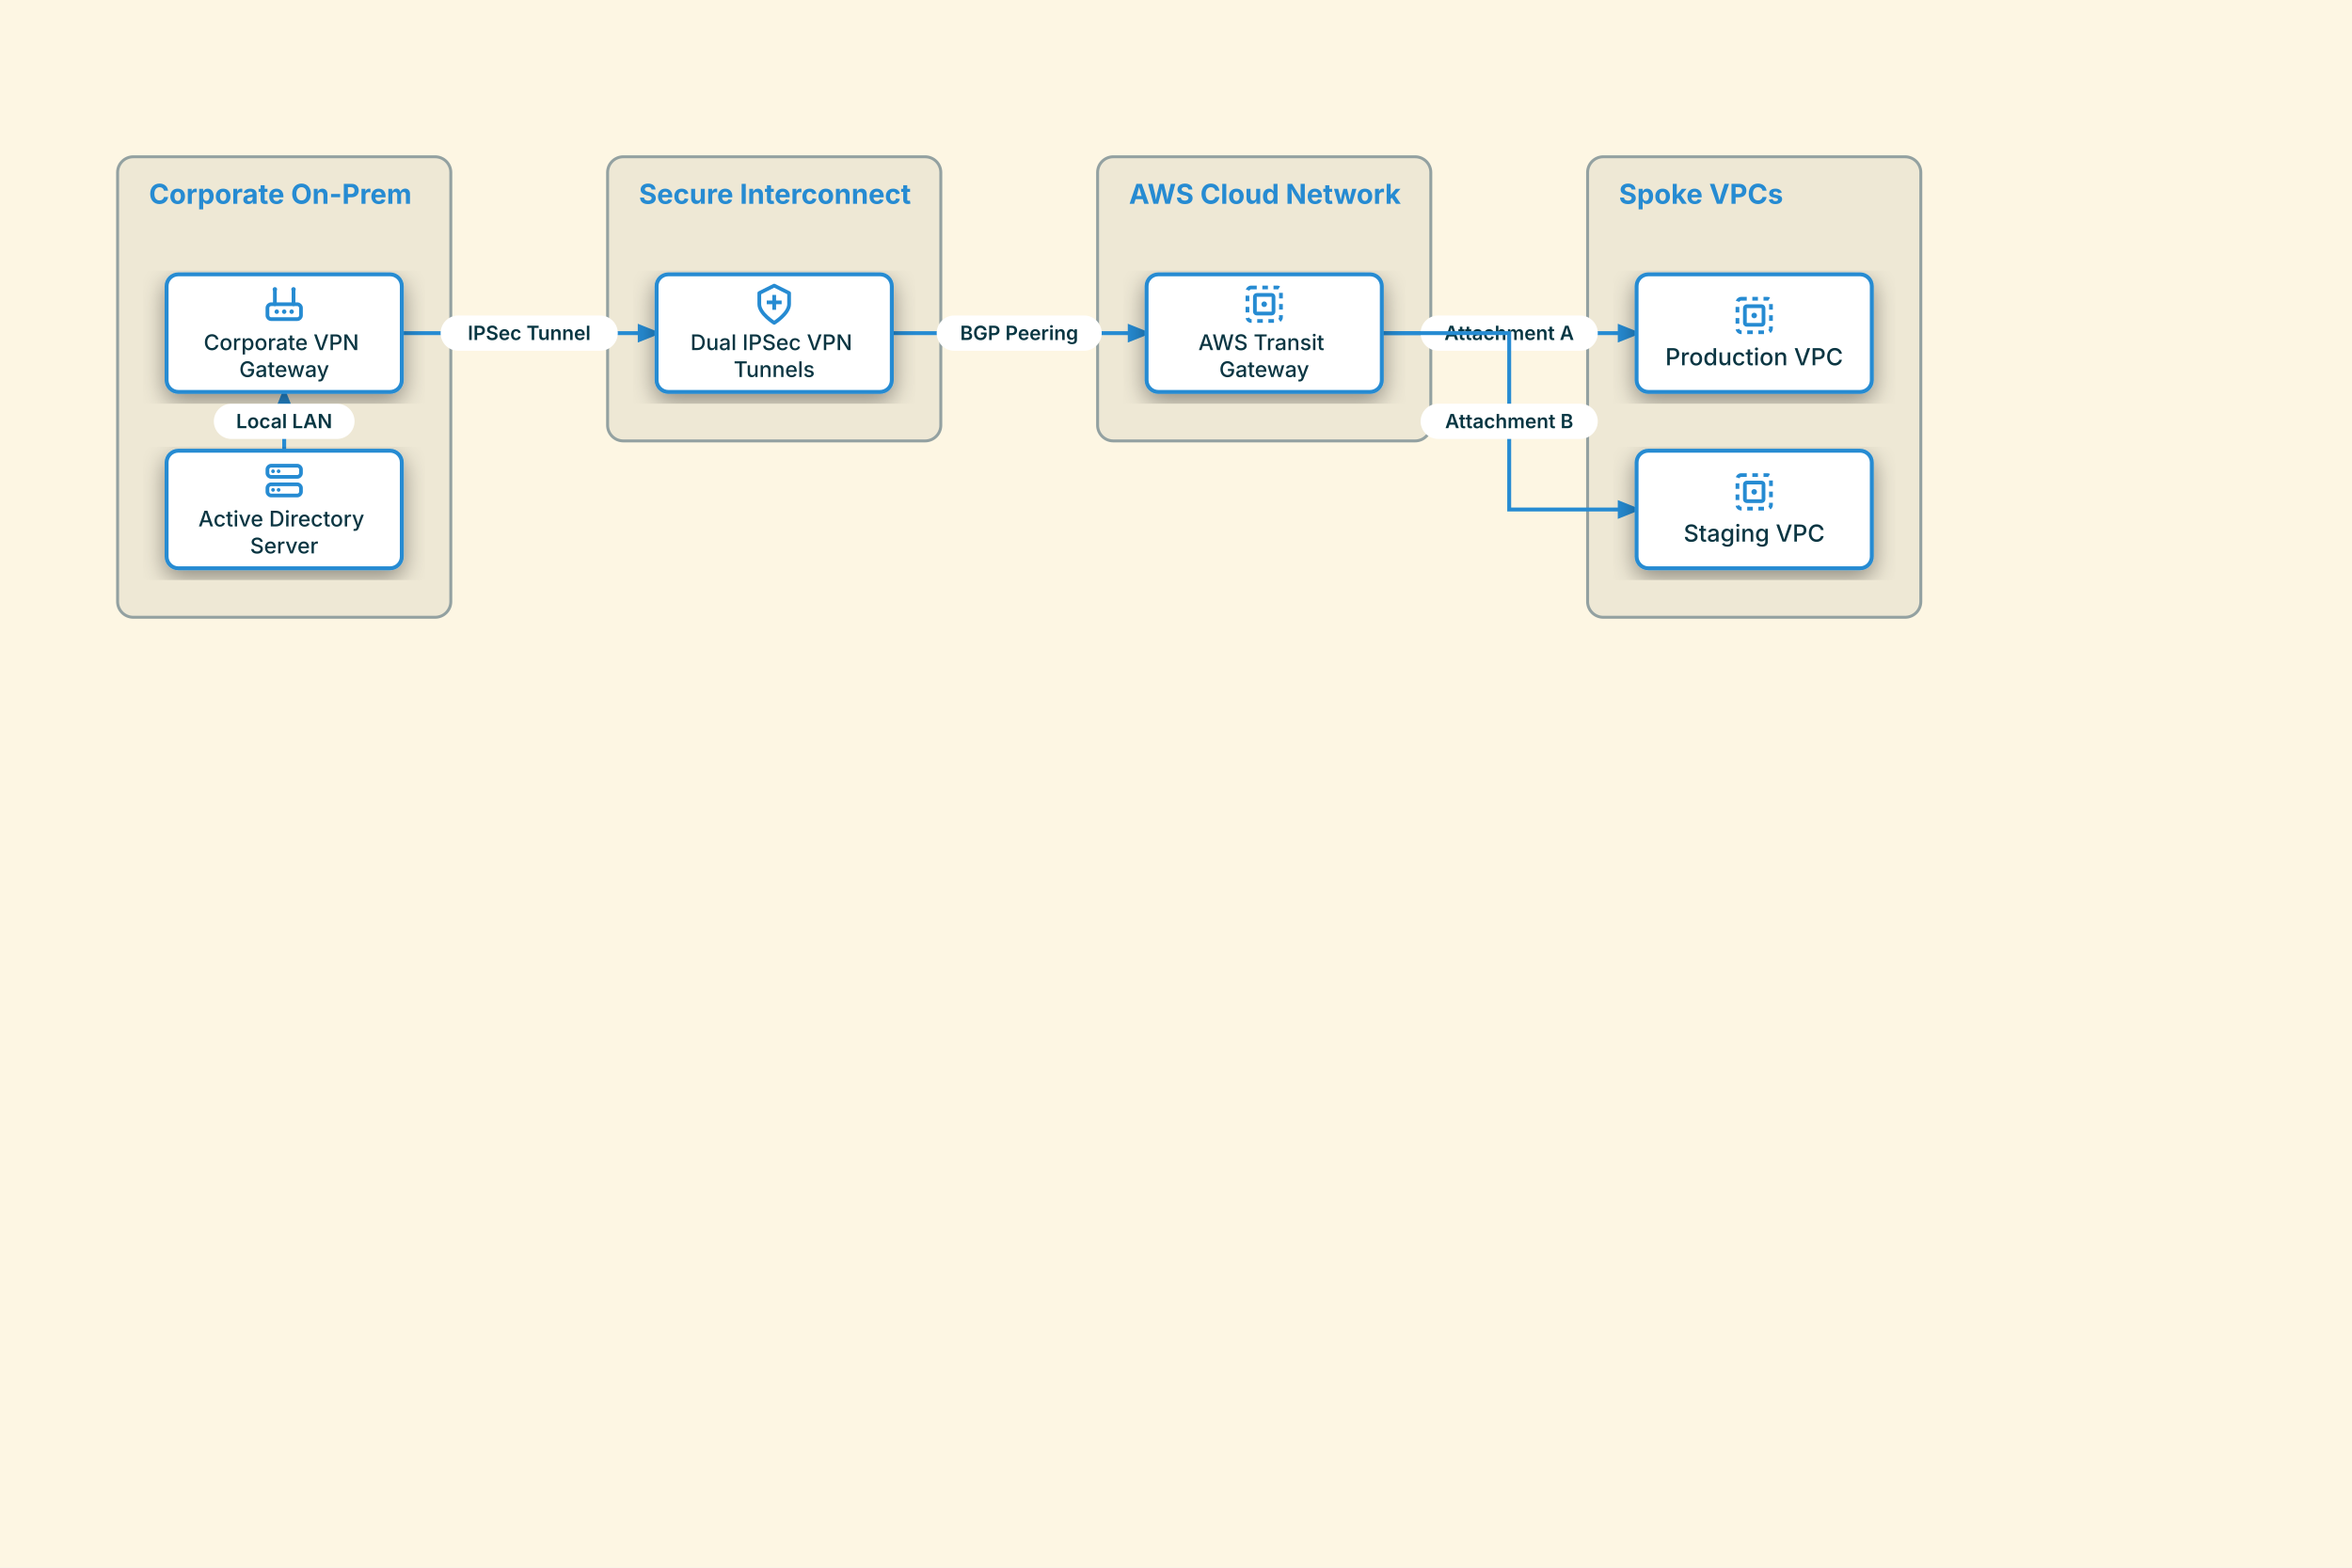
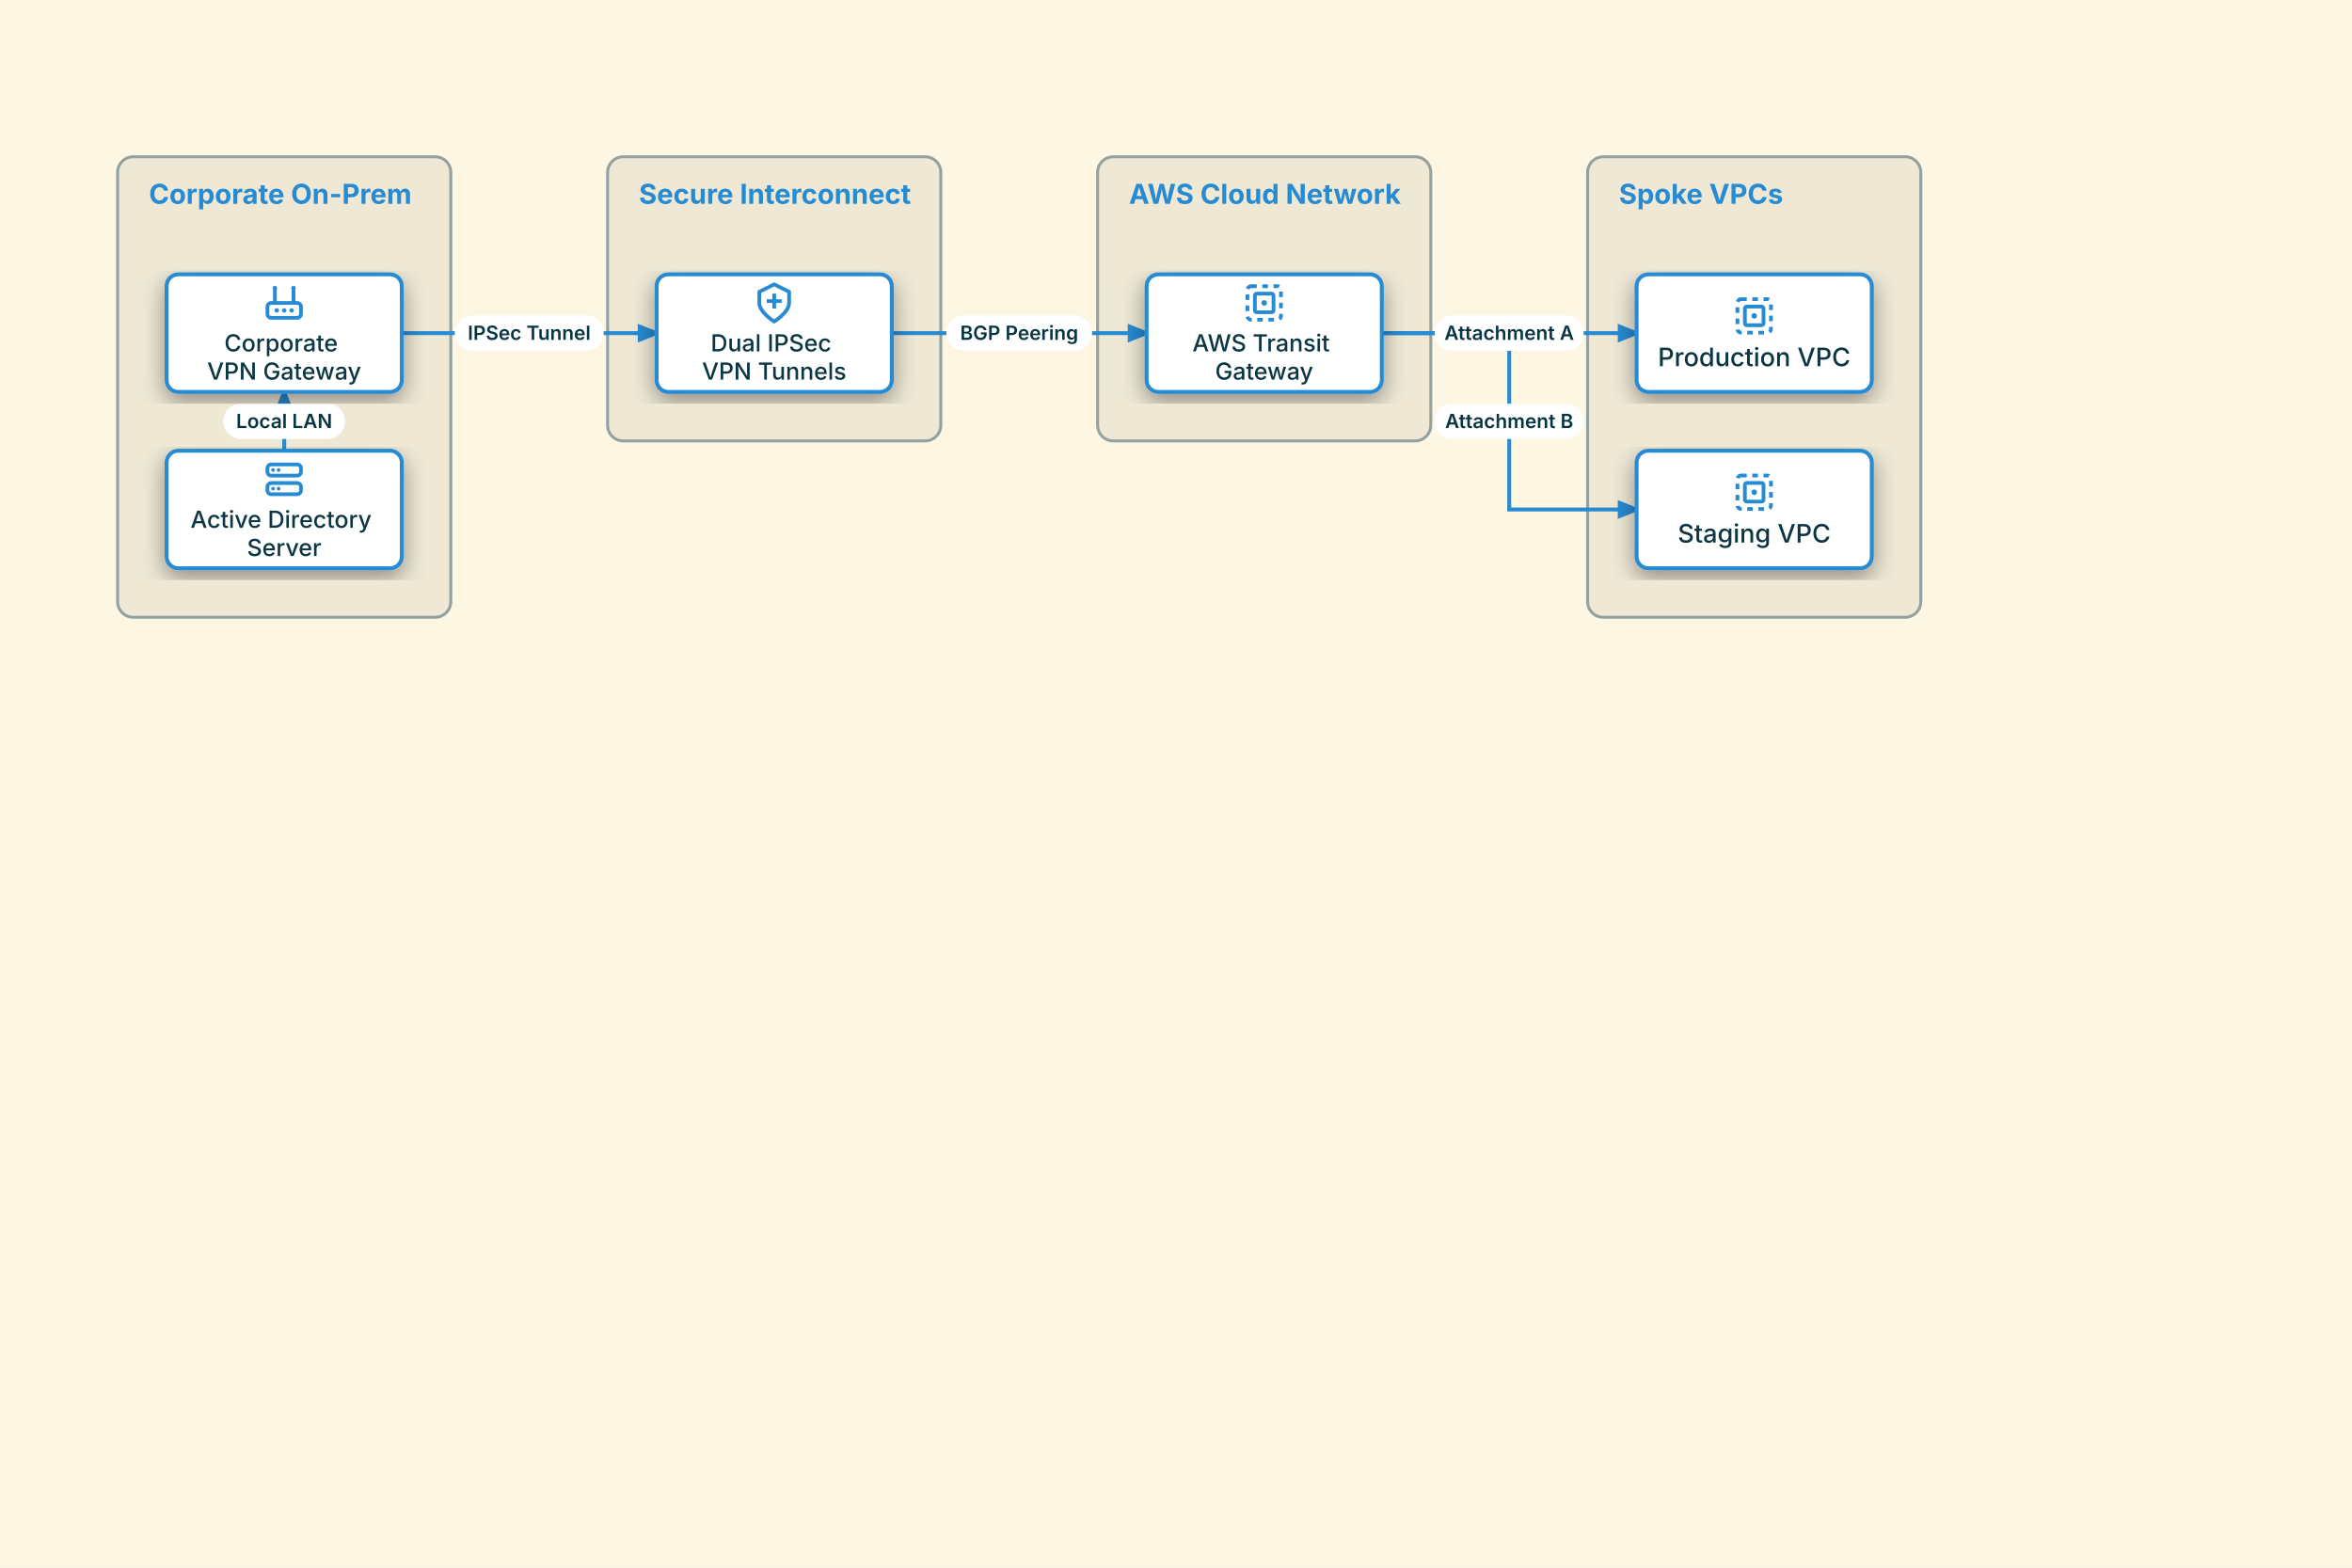
<svg xmlns="http://www.w3.org/2000/svg" viewBox="0 0 1200 800" width="1200" height="800">
  <defs>
    <marker id="arrow" viewBox="0 0 10 10" refX="8" refY="5" markerWidth="6" markerHeight="6" orient="auto-start-reverse">
      <path d="M 0 1 L 10 5 L 0 9 z" fill="#268BD2" />
    </marker>
    <marker id="arrow-tail" viewBox="0 0 10 10" refX="2" refY="5" markerWidth="6" markerHeight="6" orient="auto">
      <path d="M 10 1 L 0 5 L 10 9 z" fill="#268BD2" />
    </marker>
    <filter id="shadow" x="-10%" y="-10%" width="120%" height="120%">
      <feDropShadow dx="0" dy="4" stdDeviation="6" flood-color="#000000" flood-opacity="0.4" />
    </filter>
  </defs>
  <rect width="100%" height="100%" fill="#FDF6E3" />
  <g id="group_1">
    <rect x="60.0" y="80.0" width="170.0" height="235.0" rx="8" fill="#EEE8D5" stroke="#93A1A1" stroke-width="1.5" />
-     <text x="76.0" y="104.0" fill="#268BD2" font-family="Inter, -apple-system, BlinkMacSystemFont, 'Segoe UI', Roboto, sans-serif" font-size="14" font-weight="bold">Corporate On-Prem</text>
+     <text x="76" y="104" fill="#268BD2" font-family="Inter, -apple-system, BlinkMacSystemFont, 'Segoe UI', Roboto, sans-serif" font-size="14" font-weight="700" text-anchor="start">Corporate On-Prem</text>
  </g>
  <g id="group_2">
    <rect x="310.0" y="80.0" width="170.0" height="145.0" rx="8" fill="#EEE8D5" stroke="#93A1A1" stroke-width="1.5" />
-     <text x="326.0" y="104.0" fill="#268BD2" font-family="Inter, -apple-system, BlinkMacSystemFont, 'Segoe UI', Roboto, sans-serif" font-size="14" font-weight="bold">Secure Interconnect</text>
+     <text x="326" y="104" fill="#268BD2" font-family="Inter, -apple-system, BlinkMacSystemFont, 'Segoe UI', Roboto, sans-serif" font-size="14" font-weight="700" text-anchor="start">Secure Interconnect</text>
  </g>
  <g id="group_3">
    <rect x="560.0" y="80.0" width="170.0" height="145.0" rx="8" fill="#EEE8D5" stroke="#93A1A1" stroke-width="1.5" />
-     <text x="576.0" y="104.0" fill="#268BD2" font-family="Inter, -apple-system, BlinkMacSystemFont, 'Segoe UI', Roboto, sans-serif" font-size="14" font-weight="bold">AWS Cloud Network</text>
+     <text x="576" y="104" fill="#268BD2" font-family="Inter, -apple-system, BlinkMacSystemFont, 'Segoe UI', Roboto, sans-serif" font-size="14" font-weight="700" text-anchor="start">AWS Cloud Network</text>
  </g>
  <g id="group_4">
    <rect x="810.0" y="80.0" width="170.0" height="235.0" rx="8" fill="#EEE8D5" stroke="#93A1A1" stroke-width="1.5" />
-     <text x="826.0" y="104.0" fill="#268BD2" font-family="Inter, -apple-system, BlinkMacSystemFont, 'Segoe UI', Roboto, sans-serif" font-size="14" font-weight="bold">Spoke VPCs</text>
+     <text x="826" y="104" fill="#268BD2" font-family="Inter, -apple-system, BlinkMacSystemFont, 'Segoe UI', Roboto, sans-serif" font-size="14" font-weight="700" text-anchor="start">Spoke VPCs</text>
  </g>
  <path d="M 145.0 230.0 L 145.0 200.0" fill="none" stroke="#268BD2" stroke-width="2" marker-end="url(#arrow)" />
-   <g class="badge">
-     <rect x="109.1" y="206.0" width="71.8" height="18.0" rx="9.0" fill="#FFFFFF" />
-     <text x="145.0" y="218.5" fill="#073642" font-size="10.0" font-family="Inter, -apple-system, BlinkMacSystemFont, 'Segoe UI', Roboto, sans-serif" font-weight="600" text-anchor="middle">Local LAN</text>
-   </g>
  <path d="M 205.0 170.0 L 335.0 170.0" fill="none" stroke="#268BD2" stroke-width="2" marker-end="url(#arrow)" />
-   <g class="badge">
-     <rect x="224.8" y="161.0" width="90.4" height="18.0" rx="9.0" fill="#FFFFFF" />
-     <text x="270.0" y="173.5" fill="#073642" font-size="10.0" font-family="Inter, -apple-system, BlinkMacSystemFont, 'Segoe UI', Roboto, sans-serif" font-weight="600" text-anchor="middle">IPSec Tunnel</text>
-   </g>
  <path d="M 455.0 170.0 L 585.0 170.0" fill="none" stroke="#268BD2" stroke-width="2" marker-end="url(#arrow)" />
-   <g class="badge">
-     <rect x="477.9" y="161.0" width="84.2" height="18.0" rx="9.0" fill="#FFFFFF" />
-     <text x="520.0" y="173.5" fill="#073642" font-size="10.0" font-family="Inter, -apple-system, BlinkMacSystemFont, 'Segoe UI', Roboto, sans-serif" font-weight="600" text-anchor="middle">BGP Peering</text>
-   </g>
  <path d="M 705.0 170.0 L 835.0 170.0" fill="none" stroke="#268BD2" stroke-width="2" marker-end="url(#arrow)" />
-   <g class="badge">
-     <rect x="724.8" y="161.0" width="90.4" height="18.0" rx="9.0" fill="#FFFFFF" />
-     <text x="770.0" y="173.5" fill="#073642" font-size="10.0" font-family="Inter, -apple-system, BlinkMacSystemFont, 'Segoe UI', Roboto, sans-serif" font-weight="600" text-anchor="middle">Attachment A</text>
-   </g>
  <path d="M 705.0 170.0 L 770.0 170.0 L 770.0 260.0 L 835.0 260.0" fill="none" stroke="#268BD2" stroke-width="2" marker-end="url(#arrow)" />
  <g class="badge">
-     <rect x="724.8" y="206.0" width="90.4" height="18.0" rx="9.0" fill="#FFFFFF" />
-     <text x="770.0" y="218.5" fill="#073642" font-size="10.0" font-family="Inter, -apple-system, BlinkMacSystemFont, 'Segoe UI', Roboto, sans-serif" font-weight="600" text-anchor="middle">Attachment B</text>
+     <rect x="113.931" y="206.0" width="62.138" height="18.0" rx="9.0" fill="#FFFFFF" />
+     <text x="145" y="218.44" fill="#073642" font-family="Inter, -apple-system, BlinkMacSystemFont, 'Segoe UI', Roboto, sans-serif" font-size="10" font-weight="600" text-anchor="middle">Local LAN</text>
+   </g>
+   <g class="badge">
+     <rect x="231.983" y="161.0" width="76.034" height="18.0" rx="9.0" fill="#FFFFFF" />
+     <text x="270" y="173.44" fill="#073642" font-family="Inter, -apple-system, BlinkMacSystemFont, 'Segoe UI', Roboto, sans-serif" font-size="10" font-weight="600" text-anchor="middle">IPSec Tunnel</text>
+   </g>
+   <g class="badge">
+     <rect x="482.818" y="161.0" width="74.364" height="18.0" rx="9.0" fill="#FFFFFF" />
+     <text x="520" y="173.44" fill="#073642" font-family="Inter, -apple-system, BlinkMacSystemFont, 'Segoe UI', Roboto, sans-serif" font-size="10" font-weight="600" text-anchor="middle">BGP Peering</text>
+   </g>
+   <g class="badge">
+     <rect x="731.985" y="161.0" width="76.029" height="18.0" rx="9.0" fill="#FFFFFF" />
+     <text x="770" y="173.44" fill="#073642" font-family="Inter, -apple-system, BlinkMacSystemFont, 'Segoe UI', Roboto, sans-serif" font-size="10" font-weight="600" text-anchor="middle">Attachment A</text>
+   </g>
+   <g class="badge">
+     <rect x="731.985" y="206.0" width="76.029" height="18.0" rx="9.0" fill="#FFFFFF" />
+     <text x="770" y="218.44" fill="#073642" font-family="Inter, -apple-system, BlinkMacSystemFont, 'Segoe UI', Roboto, sans-serif" font-size="10" font-weight="600" text-anchor="middle">Attachment B</text>
  </g>
  <g id="onprem_gw" filter="url(#shadow)">
    <rect x="85.0" y="140.0" width="120.0" height="60.0" rx="6.0" fill="#FFFFFF" stroke="#268BD2" stroke-width="2.0" />
-     <g class="icon icon-router" transform="translate(133.6, 143.85) scale(0.95)">
+     <g class="icon icon-router" transform="translate(133.6, 143.2) scale(0.95)">
      <rect x="3" y="12" width="18" height="8" rx="2" fill="none" stroke="#268BD2" stroke-width="2.0" />
      <line x1="7" y1="12" x2="7" y2="5" stroke="#268BD2" stroke-width="2.0" stroke-linecap="round" />
      <line x1="17" y1="12" x2="17" y2="5" stroke="#268BD2" stroke-width="2.0" stroke-linecap="round" />
      <circle cx="7" cy="4" r="1.2" fill="#268BD2" />
      <circle cx="17" cy="4" r="1.2" fill="#268BD2" />
      <circle cx="8" cy="16" r="1.2" fill="#268BD2" />
      <circle cx="12" cy="16" r="1.2" fill="#268BD2" />
      <circle cx="16" cy="16" r="1.2" fill="#268BD2" />
    </g>
-     <text x="145.0" y="178.65" text-anchor="middle" fill="#073642" font-family="Inter, -apple-system, BlinkMacSystemFont, 'Segoe UI', Roboto, sans-serif" font-size="11.0" font-weight="500">
-       <tspan x="145.0" dy="0">Corporate VPN</tspan>
-       <tspan x="145.0" dy="13.75">Gateway</tspan>
+     <text x="145" y="179.33" text-anchor="middle" fill="#073642" font-family="Inter, -apple-system, BlinkMacSystemFont, 'Segoe UI', Roboto, sans-serif" font-size="12" font-weight="500">
+       <tspan x="145" dy="0">Corporate</tspan>
+       <tspan x="145" dy="14.4">VPN Gateway</tspan>
    </text>
  </g>
  <g id="onprem_srv" filter="url(#shadow)">
    <rect x="85.0" y="230.0" width="120.0" height="60.0" rx="6.0" fill="#FFFFFF" stroke="#268BD2" stroke-width="2.0" />
-     <g class="icon icon-server" transform="translate(133.6, 233.85) scale(0.95)">
+     <g class="icon icon-server" transform="translate(133.6, 233.2) scale(0.95)">
      <rect x="3" y="4" width="18" height="6" rx="2" fill="none" stroke="#268BD2" stroke-width="2.0" />
      <rect x="3" y="14" width="18" height="6" rx="2" fill="none" stroke="#268BD2" stroke-width="2.0" />
      <circle cx="6" cy="7" r="1" fill="#268BD2" />
      <circle cx="9" cy="7" r="1" fill="#268BD2" />
      <circle cx="6" cy="17" r="1" fill="#268BD2" />
      <circle cx="9" cy="17" r="1" fill="#268BD2" />
    </g>
-     <text x="145.0" y="268.65" text-anchor="middle" fill="#073642" font-family="Inter, -apple-system, BlinkMacSystemFont, 'Segoe UI', Roboto, sans-serif" font-size="11.0" font-weight="500">
-       <tspan x="145.0" dy="0">Active Directory</tspan>
-       <tspan x="145.0" dy="13.75">Server</tspan>
+     <text x="145" y="269.33" text-anchor="middle" fill="#073642" font-family="Inter, -apple-system, BlinkMacSystemFont, 'Segoe UI', Roboto, sans-serif" font-size="12" font-weight="500">
+       <tspan x="145" dy="0">Active Directory</tspan>
+       <tspan x="145" dy="14.4">Server</tspan>
    </text>
  </g>
  <g id="ipsec" filter="url(#shadow)">
    <rect x="335.0" y="140.0" width="120.0" height="60.0" rx="6.0" fill="#FFFFFF" stroke="#268BD2" stroke-width="2.0" />
-     <g class="icon icon-firewall" transform="translate(383.6, 143.85) scale(0.95)">
+     <g class="icon icon-firewall" transform="translate(383.6, 143.2) scale(0.95)">
      <path d="M 12 2 L 20 6 V 12 C 20 17 12 22 12 22 C 12 22 4 17 4 12 V 6 Z" fill="none" stroke="#268BD2" stroke-width="2.0" stroke-linejoin="round" />
      <line x1="8" y1="11" x2="16" y2="11" stroke="#268BD2" stroke-width="2.0" />
      <line x1="12" y1="7" x2="12" y2="15" stroke="#268BD2" stroke-width="2.0" />
    </g>
-     <text x="395.0" y="178.65" text-anchor="middle" fill="#073642" font-family="Inter, -apple-system, BlinkMacSystemFont, 'Segoe UI', Roboto, sans-serif" font-size="11.0" font-weight="500">
-       <tspan x="395.0" dy="0">Dual IPSec VPN</tspan>
-       <tspan x="395.0" dy="13.75">Tunnels</tspan>
+     <text x="395" y="179.33" text-anchor="middle" fill="#073642" font-family="Inter, -apple-system, BlinkMacSystemFont, 'Segoe UI', Roboto, sans-serif" font-size="12" font-weight="500">
+       <tspan x="395" dy="0">Dual IPSec</tspan>
+       <tspan x="395" dy="14.4">VPN Tunnels</tspan>
    </text>
  </g>
  <g id="tgw" filter="url(#shadow)">
    <rect x="585.0" y="140.0" width="120.0" height="60.0" rx="6.0" fill="#FFFFFF" stroke="#268BD2" stroke-width="2.0" />
-     <g class="icon icon-vpc" transform="translate(633.6, 143.85) scale(0.95)">
+     <g class="icon icon-vpc" transform="translate(633.6, 143.2) scale(0.95)">
      <rect x="3" y="3" width="18" height="18" rx="2" fill="none" stroke="#268BD2" stroke-width="2.0" stroke-dasharray="3,3" />
      <rect x="7" y="7" width="10" height="10" rx="1" fill="none" stroke="#268BD2" stroke-width="2.0" />
      <circle cx="12" cy="12" r="1.5" fill="#268BD2" />
    </g>
-     <text x="645.0" y="178.65" text-anchor="middle" fill="#073642" font-family="Inter, -apple-system, BlinkMacSystemFont, 'Segoe UI', Roboto, sans-serif" font-size="11.0" font-weight="500">
-       <tspan x="645.0" dy="0">AWS Transit</tspan>
-       <tspan x="645.0" dy="13.75">Gateway</tspan>
+     <text x="645" y="179.33" text-anchor="middle" fill="#073642" font-family="Inter, -apple-system, BlinkMacSystemFont, 'Segoe UI', Roboto, sans-serif" font-size="12" font-weight="500">
+       <tspan x="645" dy="0">AWS Transit</tspan>
+       <tspan x="645" dy="14.4">Gateway</tspan>
    </text>
  </g>
  <g id="prod_vpc" filter="url(#shadow)">
    <rect x="835.0" y="140.0" width="120.0" height="60.0" rx="6.0" fill="#FFFFFF" stroke="#268BD2" stroke-width="2.0" />
-     <g class="icon icon-vpc" transform="translate(883.6, 149.6) scale(0.95)">
+     <g class="icon icon-vpc" transform="translate(883.6, 149.8) scale(0.95)">
      <rect x="3" y="3" width="18" height="18" rx="2" fill="none" stroke="#268BD2" stroke-width="2.0" stroke-dasharray="3,3" />
      <rect x="7" y="7" width="10" height="10" rx="1" fill="none" stroke="#268BD2" stroke-width="2.0" />
      <circle cx="12" cy="12" r="1.5" fill="#268BD2" />
    </g>
-     <text x="895.0" y="186.4" text-anchor="middle" fill="#073642" font-family="Inter, -apple-system, BlinkMacSystemFont, 'Segoe UI', Roboto, sans-serif" font-size="12" font-weight="500">Production VPC</text>
+     <text x="895" y="186.87" fill="#073642" font-family="Inter, -apple-system, BlinkMacSystemFont, 'Segoe UI', Roboto, sans-serif" font-size="13" font-weight="500" text-anchor="middle">Production VPC</text>
  </g>
  <g id="stage_vpc" filter="url(#shadow)">
    <rect x="835.0" y="230.0" width="120.0" height="60.0" rx="6.0" fill="#FFFFFF" stroke="#268BD2" stroke-width="2.0" />
-     <g class="icon icon-vpc" transform="translate(883.6, 239.6) scale(0.95)">
+     <g class="icon icon-vpc" transform="translate(883.6, 239.8) scale(0.95)">
      <rect x="3" y="3" width="18" height="18" rx="2" fill="none" stroke="#268BD2" stroke-width="2.0" stroke-dasharray="3,3" />
      <rect x="7" y="7" width="10" height="10" rx="1" fill="none" stroke="#268BD2" stroke-width="2.0" />
      <circle cx="12" cy="12" r="1.5" fill="#268BD2" />
    </g>
-     <text x="895.0" y="276.4" text-anchor="middle" fill="#073642" font-family="Inter, -apple-system, BlinkMacSystemFont, 'Segoe UI', Roboto, sans-serif" font-size="12" font-weight="500">Staging VPC</text>
+     <text x="895" y="276.87" fill="#073642" font-family="Inter, -apple-system, BlinkMacSystemFont, 'Segoe UI', Roboto, sans-serif" font-size="13" font-weight="500" text-anchor="middle">Staging VPC</text>
  </g>
</svg>
